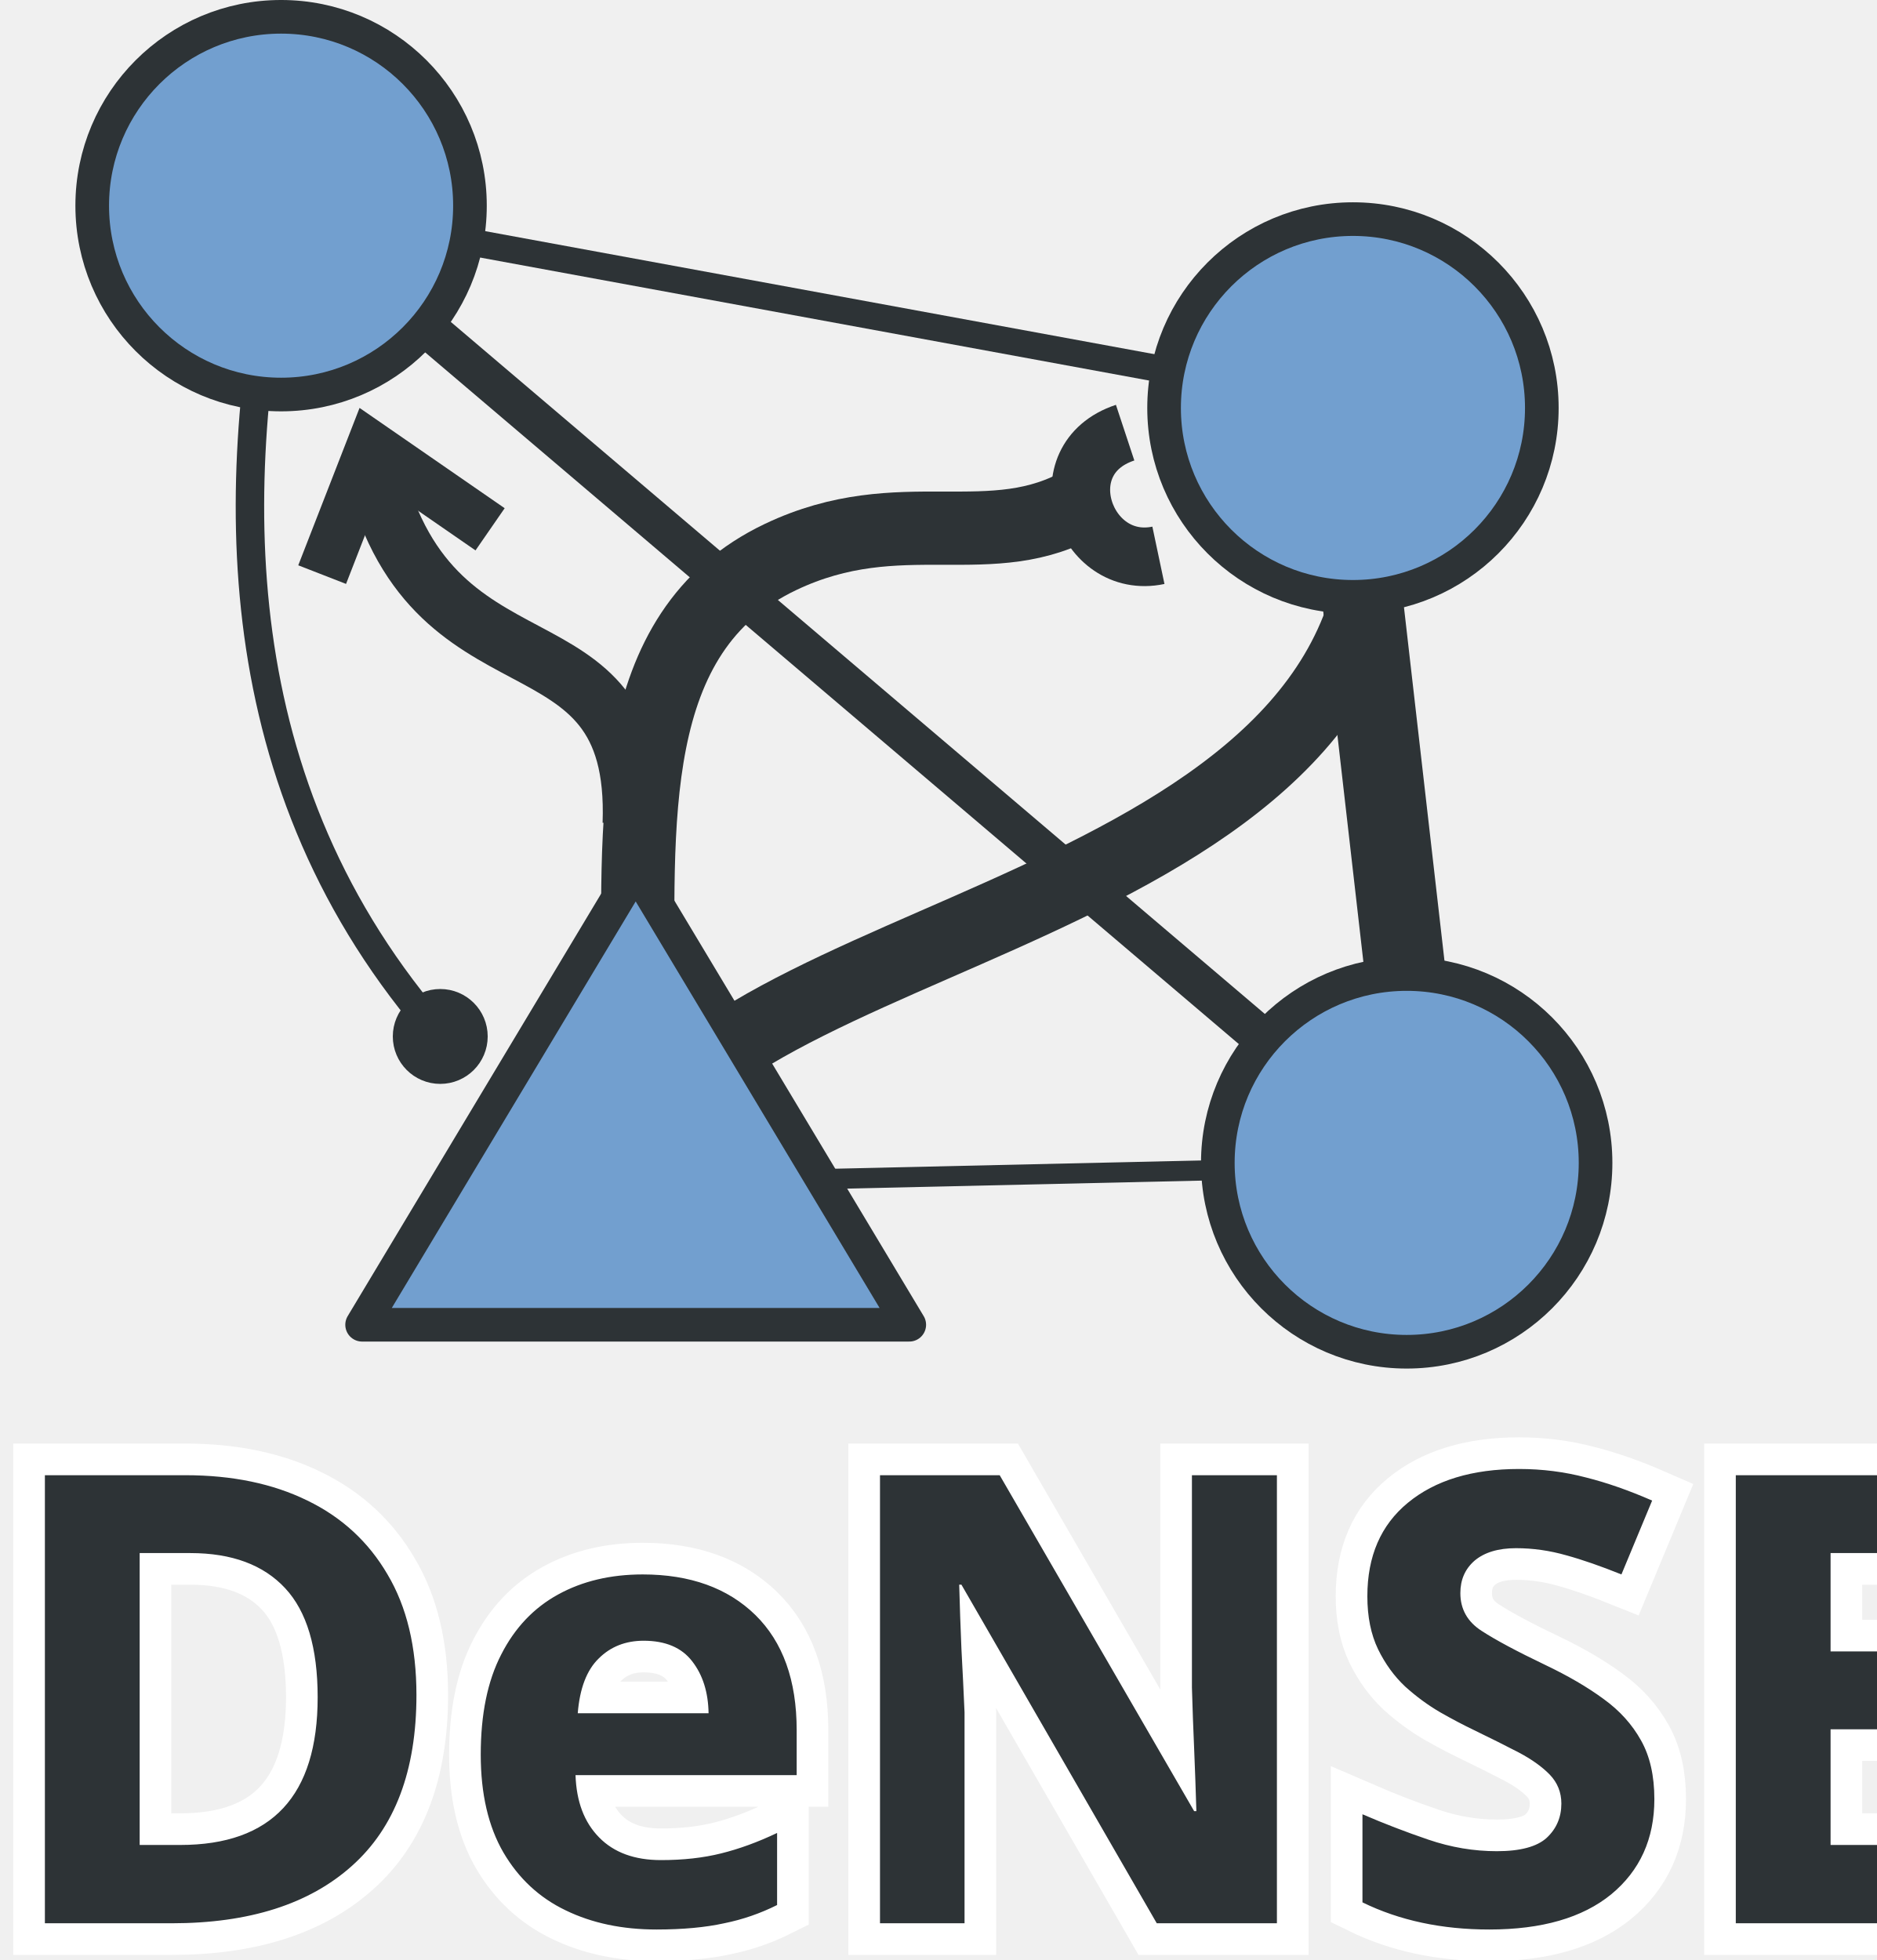
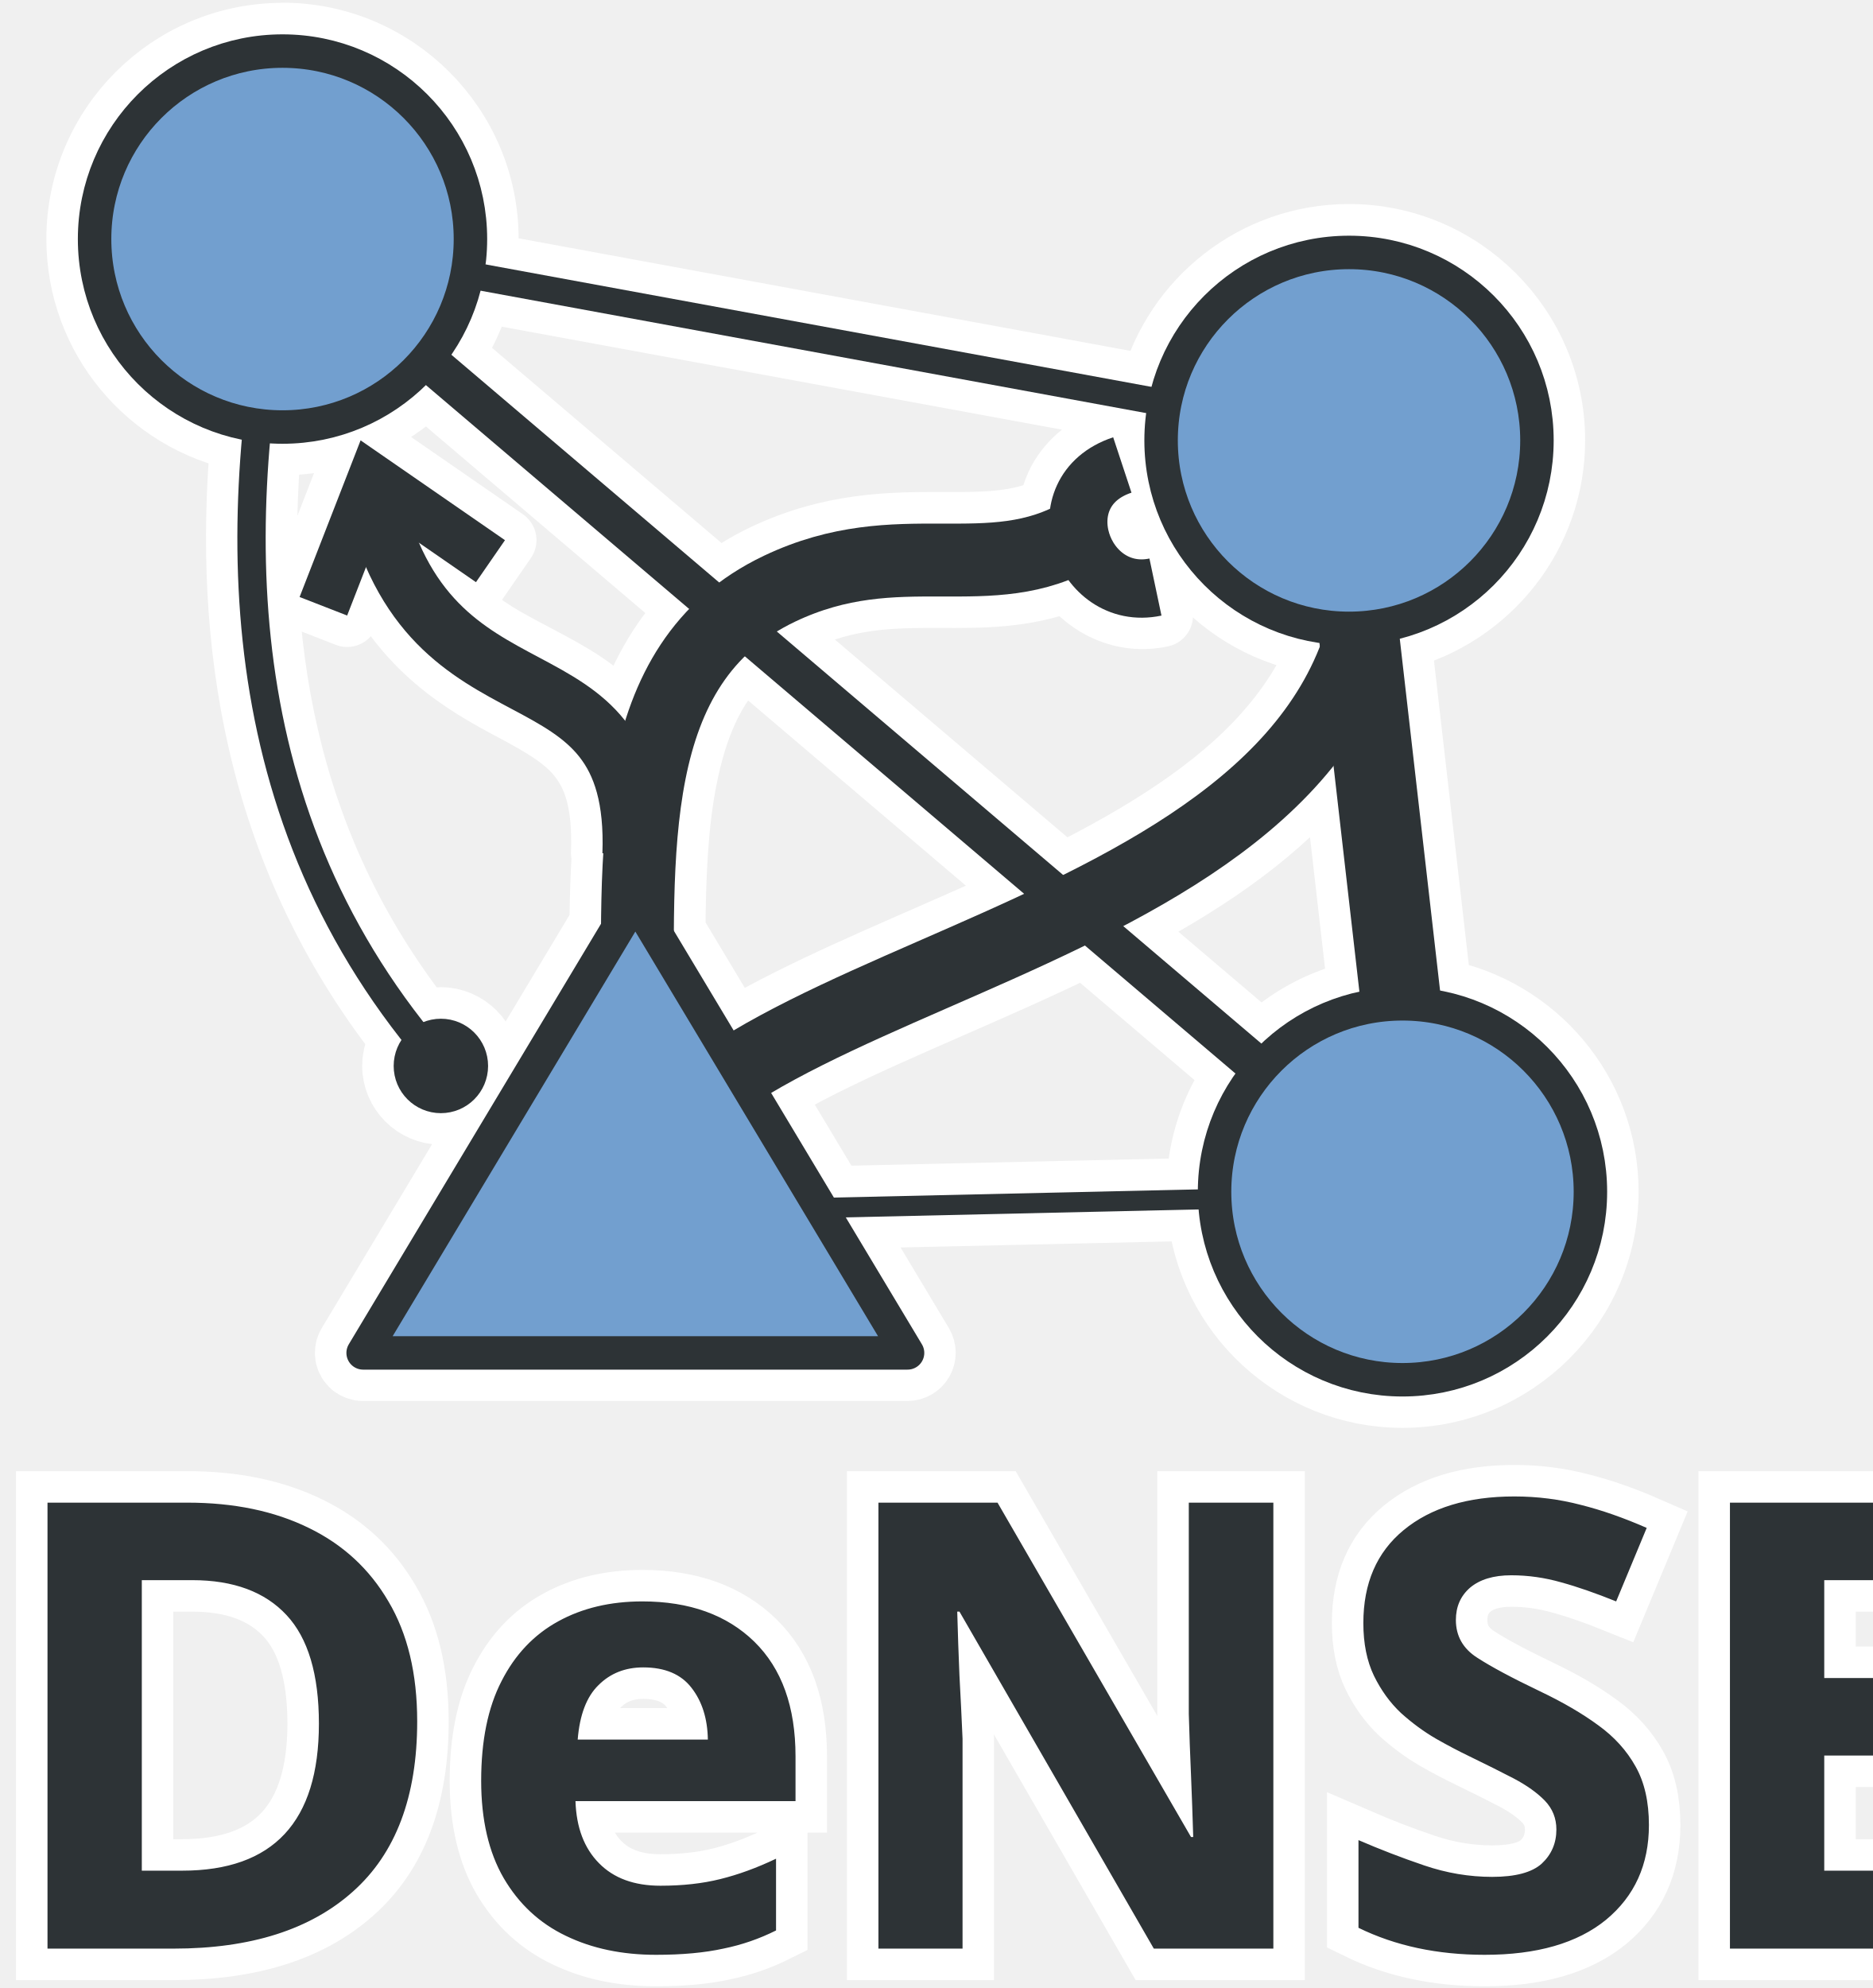
- <svg xmlns="http://www.w3.org/2000/svg" width="65.893mm" height="68.828mm" viewBox="0 0 65.893 68.828" version="1.1" id="svg4761">
+ <svg xmlns="http://www.w3.org/2000/svg" width="66.091mm" height="70.14mm" viewBox="0 0 66.091 70.14" version="1.1" id="svg4761">
  <defs id="defs4755" />
-   <g id="layer1" transform="translate(-72.04088,-111.3327)">
-     <text xml:space="preserve" style="font-style:normal;font-variant:normal;font-weight:bold;font-stretch:normal;font-size:24.612px;line-height:125%;font-family:Asap;-inkscape-font-specification:'Asap Bold';letter-spacing:0px;word-spacing:0px;writing-mode:lr-tb;opacity:1;fill:#2d3336;fill-opacity:1;stroke:#ffffff;stroke-width:2.222;stroke-miterlimit:4;stroke-dasharray:none;stroke-opacity:1;paint-order:stroke fill markers" x="71.632" y="178.874" id="text4564">
-       <tspan id="tspan4562" x="71.632" y="178.874" style="font-style:normal;font-variant:normal;font-weight:bold;font-stretch:normal;font-size:22.031px;font-family:Asap;-inkscape-font-specification:'Asap Bold';fill:#2d3336;fill-opacity:1;stroke:#ffffff;stroke-width:2.222;stroke-miterlimit:4;stroke-dasharray:none;stroke-opacity:1;paint-order:stroke fill markers">DeNSE</tspan>
+   <g id="layer1" transform="translate(-71.94087,-110.1207)">
+     <text xml:space="preserve" style="font-style:normal;font-variant:normal;font-weight:bold;font-stretch:normal;line-height:0%;font-family:Asap;-inkscape-font-specification:'Asap Bold';letter-spacing:0px;word-spacing:0px;writing-mode:lr-tb;opacity:1;fill:#2d3336;fill-opacity:1;stroke:#ffffff;stroke-width:2.222;stroke-miterlimit:4;stroke-dasharray:none;stroke-opacity:1;paint-order:stroke fill markers" x="71.632" y="178.874" id="text4564">
+       <tspan id="tspan4562" x="71.632" y="178.874" style="font-style:normal;font-variant:normal;font-weight:bold;font-stretch:normal;font-size:22.031px;line-height:1.25;font-family:Asap;-inkscape-font-specification:'Asap Bold';fill:#2d3336;fill-opacity:1;stroke:#ffffff;stroke-width:2.222;stroke-miterlimit:4;stroke-dasharray:none;stroke-opacity:1;paint-order:stroke fill markers">DeNSE</tspan>
    </text>
+     <path id="path848" style="color:#000000;font-style:normal;font-variant:normal;font-weight:normal;font-stretch:normal;font-size:medium;line-height:normal;font-family:sans-serif;font-variant-ligatures:normal;font-variant-position:normal;font-variant-caps:normal;font-variant-numeric:normal;font-variant-alternates:normal;font-variant-east-asian:normal;font-feature-settings:normal;font-variation-settings:normal;text-indent:0;text-align:start;text-decoration:none;text-decoration-line:none;text-decoration-style:solid;text-decoration-color:#000000;letter-spacing:normal;word-spacing:normal;text-transform:none;writing-mode:lr-tb;direction:ltr;text-orientation:mixed;dominant-baseline:auto;baseline-shift:baseline;text-anchor:start;white-space:normal;shape-padding:0;shape-margin:0;inline-size:0;clip-rule:nonzero;display:inline;overflow:visible;visibility:visible;opacity:1;isolation:auto;mix-blend-mode:normal;color-interpolation:sRGB;color-interpolation-filters:linearRGB;solid-color:#000000;solid-opacity:1;vector-effect:none;fill:none;fill-opacity:1;fill-rule:nonzero;stroke:#ffffff;stroke-width:2.222;stroke-linecap:round;stroke-linejoin:round;stroke-miterlimit:4;stroke-dasharray:none;stroke-dashoffset:0;stroke-opacity:1;color-rendering:auto;image-rendering:auto;shape-rendering:auto;text-rendering:auto;enable-background:accumulate;stop-color:#000000;stop-opacity:1" d="m 81.91,111.332 c -3.982,0 -7.222,3.24 -7.222,7.222 0,3.492 2.491,6.413 5.789,7.08 -0.605,6.982 0.425,14.537 5.638,21.175 -0.177,0.264 -0.281,0.581 -0.281,0.919 5e-6,0.912 0.754,1.666 1.666,1.666 0.912,0 1.668,-0.754 1.668,-1.666 2e-6,-0.912 -0.756,-1.666 -1.668,-1.666 -0.215,0 -0.42,0.043 -0.61,0.119 -5.006,-6.381 -6.011,-13.636 -5.425,-20.419 0.147,0.009 0.295,0.015 0.445,0.015 1.967,0 3.753,-0.792 5.057,-2.073 l 9.31,7.915 c -1.072,1.124 -1.798,2.481 -2.265,3.939 -0.002,-0.003 -0.004,-0.005 -0.006,-0.008 -0.857,-1.087 -1.98,-1.668 -3.022,-2.223 -1.695,-0.902 -3.265,-1.624 -4.281,-4.073 l 2.035,1.407 1.024,-1.483 -5.096,-3.521 -2.152,5.525 1.678,0.654 0.674,-1.73 c 1.319,2.923 3.48,4.146 5.152,5.036 1.034,0.55 1.847,1.014 2.371,1.679 0.524,0.666 0.878,1.592 0.813,3.4 l 0.03,0.001 c -0.052,0.824 -0.076,1.656 -0.083,2.491 l -8.892,14.824 -0.006,0.011 a 0.59,0.59 0 0 0 -0.047,0.093 0.59,0.59 0 0 0 -0.021,0.062 0.59,0.59 0 0 0 -0.01,0.062 0.59,0.59 0 0 0 0,0.187 0.59,0.59 0 0 0 0.005,0.026 0.59,0.59 0 0 0 0.067,0.171 0.59,0.59 0 0 0 0.062,0.083 0.59,0.59 0 0 0 0.037,0.041 0.59,0.59 0 0 0 0.036,0.036 0.59,0.59 0 0 0 0.005,0 0.59,0.59 0 0 0 0.068,0.047 0.59,0.59 0 0 0 0.021,0.01 0.59,0.59 0 0 0 0.093,0.041 0.59,0.59 0 0 0 0.078,0.022 0.59,0.59 0 0 0 0.109,0.01 h 19.214 a 0.59,0.59 0 0 0 0.507,-0.891 l -2.688,-4.482 12.454,-0.28 c 0.317,3.692 3.422,6.601 7.194,6.601 3.982,0 7.222,-3.241 7.222,-7.223 0,-3.528 -2.545,-6.473 -5.895,-7.098 l -1.423,-12.416 c 3.119,-0.799 5.432,-3.633 5.432,-6.997 0,-3.982 -3.241,-7.223 -7.223,-7.223 -3.329,0 -6.138,2.266 -6.971,5.336 l -23.502,-4.322 c 0.036,-0.293 0.057,-0.592 0.057,-0.895 0,-3.982 -3.241,-7.222 -7.223,-7.222 z m 6.989,9.046 23.493,4.318 c -0.042,0.315 -0.066,0.636 -0.066,0.962 0,3.628 2.69,6.639 6.179,7.146 l 0.018,0.158 c -0.443,1.113 -1.094,2.1 -1.907,3.022 -1.751,1.983 -4.326,3.591 -7.16,5.005 l -10.1,-8.588 c 0.205,-0.123 0.419,-0.241 0.65,-0.351 1.857,-0.883 3.416,-0.889 5.137,-0.885 1.397,0.004 2.94,0.023 4.517,-0.585 0.71,0.934 1.912,1.546 3.272,1.259 l -0.425,-2.014 c -0.783,0.165 -1.236,-0.294 -1.422,-0.897 -0.093,-0.301 -0.077,-0.6 0.029,-0.83 0.106,-0.23 0.285,-0.441 0.76,-0.598 l -0.646,-1.953 c -0.932,0.308 -1.637,0.939 -1.982,1.689 -0.124,0.27 -0.204,0.55 -0.245,0.831 -1.152,0.531 -2.318,0.528 -3.849,0.524 -1.733,-0.004 -3.873,0.004 -6.25,1.135 -0.577,0.275 -1.098,0.595 -1.57,0.95 l -9.464,-8.046 c 0.466,-0.678 0.819,-1.438 1.032,-2.255 z m 9.316,12.89 9.865,8.387 c -2.783,1.302 -5.703,2.463 -8.264,3.746 -0.689,0.345 -1.356,0.699 -1.989,1.07 l -2.101,-3.503 c 0.014,-1.929 0.091,-3.761 0.406,-5.352 0.358,-1.809 0.949,-3.255 2.083,-4.348 z m 20.787,3.874 0.913,7.968 c -1.322,0.285 -2.51,0.932 -3.456,1.833 l -4.881,-4.149 c 2.617,-1.371 5.088,-2.977 6.968,-5.106 0.157,-0.178 0.308,-0.36 0.455,-0.546 z m -8.775,6.338 5.317,4.52 c -0.822,1.157 -1.311,2.565 -1.329,4.084 l -12.847,0.289 -2.21,-3.683 c 0.558,-0.334 1.162,-0.664 1.81,-0.989 2.662,-1.334 5.939,-2.608 9.103,-4.144 0.052,-0.025 0.103,-0.052 0.155,-0.077 z" />
    <path style="fill:none;stroke:#2d3336;stroke-width:0.944;stroke-linecap:butt;stroke-linejoin:miter;stroke-miterlimit:4;stroke-dasharray:none;stroke-opacity:1" d="m 82.097,118.646 37.217,6.843" id="path4708" />
    <path style="fill:none;fill-rule:evenodd;stroke:#2d3336;stroke-width:2.572;stroke-linecap:butt;stroke-linejoin:miter;stroke-miterlimit:4;stroke-dasharray:none;stroke-opacity:1" d="m 94.449,146.675 c 0,-6.415 -0.544,-13.146 5.004,-15.785 4.235,-2.014 7.394,-0.028 10.655,-1.951" id="path4650" />
    <path style="color:#000000;display:inline;overflow:visible;visibility:visible;fill:none;stroke:#2d3336;stroke-width:0.708;stroke-linecap:butt;stroke-linejoin:miter;stroke-miterlimit:4;stroke-dasharray:none;stroke-dashoffset:0;stroke-opacity:1;marker:none;enable-background:accumulate" d="m 121.647,152.27 -27.198,0.613" id="path4700" />
    <path id="path4702" d="m 119.314,127.415 2.7,23.569" style="fill:none;stroke:#2d3336;stroke-width:2.833;stroke-linecap:butt;stroke-linejoin:miter;stroke-miterlimit:4;stroke-dasharray:none;stroke-opacity:1" />
    <path id="path4684" d="m 94.449,151.336 c 3.93,-7.714 27.587,-8.269 25.936,-23.529" style="fill:none;fill-rule:evenodd;stroke:#2d3336;stroke-width:2.572;stroke-linecap:butt;stroke-linejoin:miter;stroke-miterlimit:4;stroke-dasharray:none;stroke-opacity:1" />
    <g style="stroke-width:0.417;stroke-miterlimit:4;stroke-dasharray:none" transform="matrix(2.652363,0,0,2.652363,-1286.232,-613.9285)" id="g4633">
-       <path style="color:#000000;display:inline;overflow:visible;visibility:visible;fill:#729fcf;fill-opacity:1;fill-rule:nonzero;stroke:#2d3336;stroke-width:0.445;stroke-linecap:round;stroke-linejoin:round;stroke-miterlimit:4;stroke-dasharray:none;stroke-dashoffset:0;stroke-opacity:1;marker:none;enable-background:accumulate" d="m 516.893,290.979 7.244,0 -3.622,-6.037 -3.622,6.037" id="path4631" />
+       <path style="color:#000000;display:inline;overflow:visible;visibility:visible;fill:#729fcf;fill-opacity:1;fill-rule:nonzero;stroke:#2d3336;stroke-width:0.445;stroke-linecap:round;stroke-linejoin:round;stroke-miterlimit:4;stroke-dasharray:none;stroke-dashoffset:0;stroke-opacity:1;marker:none;enable-background:accumulate" d="m 516.893,290.979 h 7.244 l -3.622,-6.037 -3.622,6.037" id="path4631" />
    </g>
    <circle r="6.632" cy="125.659" cx="119.549" style="fill:#729fcf;fill-opacity:1;stroke:#2d3336;stroke-width:1.181;stroke-linecap:round;stroke-linejoin:round;stroke-miterlimit:4;stroke-dasharray:none;stroke-dashoffset:0;stroke-opacity:1" id="circle4635" />
    <path style="fill:none;fill-rule:evenodd;stroke:#2d3336;stroke-width:2.058;stroke-linecap:butt;stroke-linejoin:miter;stroke-miterlimit:4;stroke-dasharray:none;stroke-opacity:1" d="m 111.549,126.526 c -2.813,0.93 -1.437,4.857 1.169,4.307" id="path4652" />
    <path style="opacity:1;fill:none;fill-opacity:1;fill-rule:evenodd;stroke:#2d3336;stroke-width:2.058;stroke-linecap:butt;stroke-linejoin:miter;stroke-miterlimit:4;stroke-dasharray:none;stroke-dashoffset:0;stroke-opacity:1" d="m 94.229,140.262 c 0.284,-7.869 -7.181,-3.949 -9.136,-12.756" id="path4654" />
    <path style="color:#000000;display:inline;overflow:visible;visibility:visible;fill:none;stroke:#2d3336;stroke-width:1.398;stroke-linecap:butt;stroke-linejoin:miter;stroke-miterlimit:4;stroke-dasharray:none;stroke-dashoffset:0;stroke-opacity:1;marker:none;enable-background:accumulate" d="M 121.647,152.27 82.097,118.646" id="path4706" />
    <path id="path5422" d="M 86.797,146.873 C 79.562,137.98 80.142,127.346 82.097,118.646" style="color:#000000;display:inline;overflow:visible;visibility:visible;fill:none;stroke:#2d3336;stroke-width:0.999;stroke-linecap:butt;stroke-linejoin:miter;stroke-miterlimit:4;stroke-dasharray:none;stroke-dashoffset:0;stroke-opacity:1;marker:none;enable-background:accumulate" />
    <path style="opacity:1;fill:none;fill-opacity:1;fill-rule:evenodd;stroke:#2d3336;stroke-width:1.801;stroke-linecap:butt;stroke-linejoin:miter;stroke-miterlimit:4;stroke-dasharray:none;stroke-dashoffset:0;stroke-opacity:1" d="m 83.353,131.511 1.739,-4.465 4.158,2.874" id="path4677" />
    <circle r="6.632" cy="152.169" cx="121.436" id="circle4686" style="fill:#729fcf;fill-opacity:1;stroke:#2d3336;stroke-width:1.181;stroke-linecap:round;stroke-linejoin:round;stroke-miterlimit:4;stroke-dasharray:none;stroke-dashoffset:0;stroke-opacity:1" />
    <circle r="6.632" cy="118.555" cx="81.911" id="circle4704" style="fill:#729fcf;fill-opacity:1;stroke:#2d3336;stroke-width:1.181;stroke-linecap:round;stroke-linejoin:round;stroke-miterlimit:4;stroke-dasharray:none;stroke-dashoffset:0;stroke-opacity:1" />
    <circle style="opacity:1;fill:#2d3336;fill-opacity:1;stroke:#2d3336;stroke-width:1.398;stroke-linecap:butt;stroke-linejoin:miter;stroke-miterlimit:4;stroke-dasharray:none;stroke-dashoffset:0;stroke-opacity:1;paint-order:stroke fill markers" id="path5427" cx="87.5" cy="147.729" r="0.967" />
  </g>
</svg>
